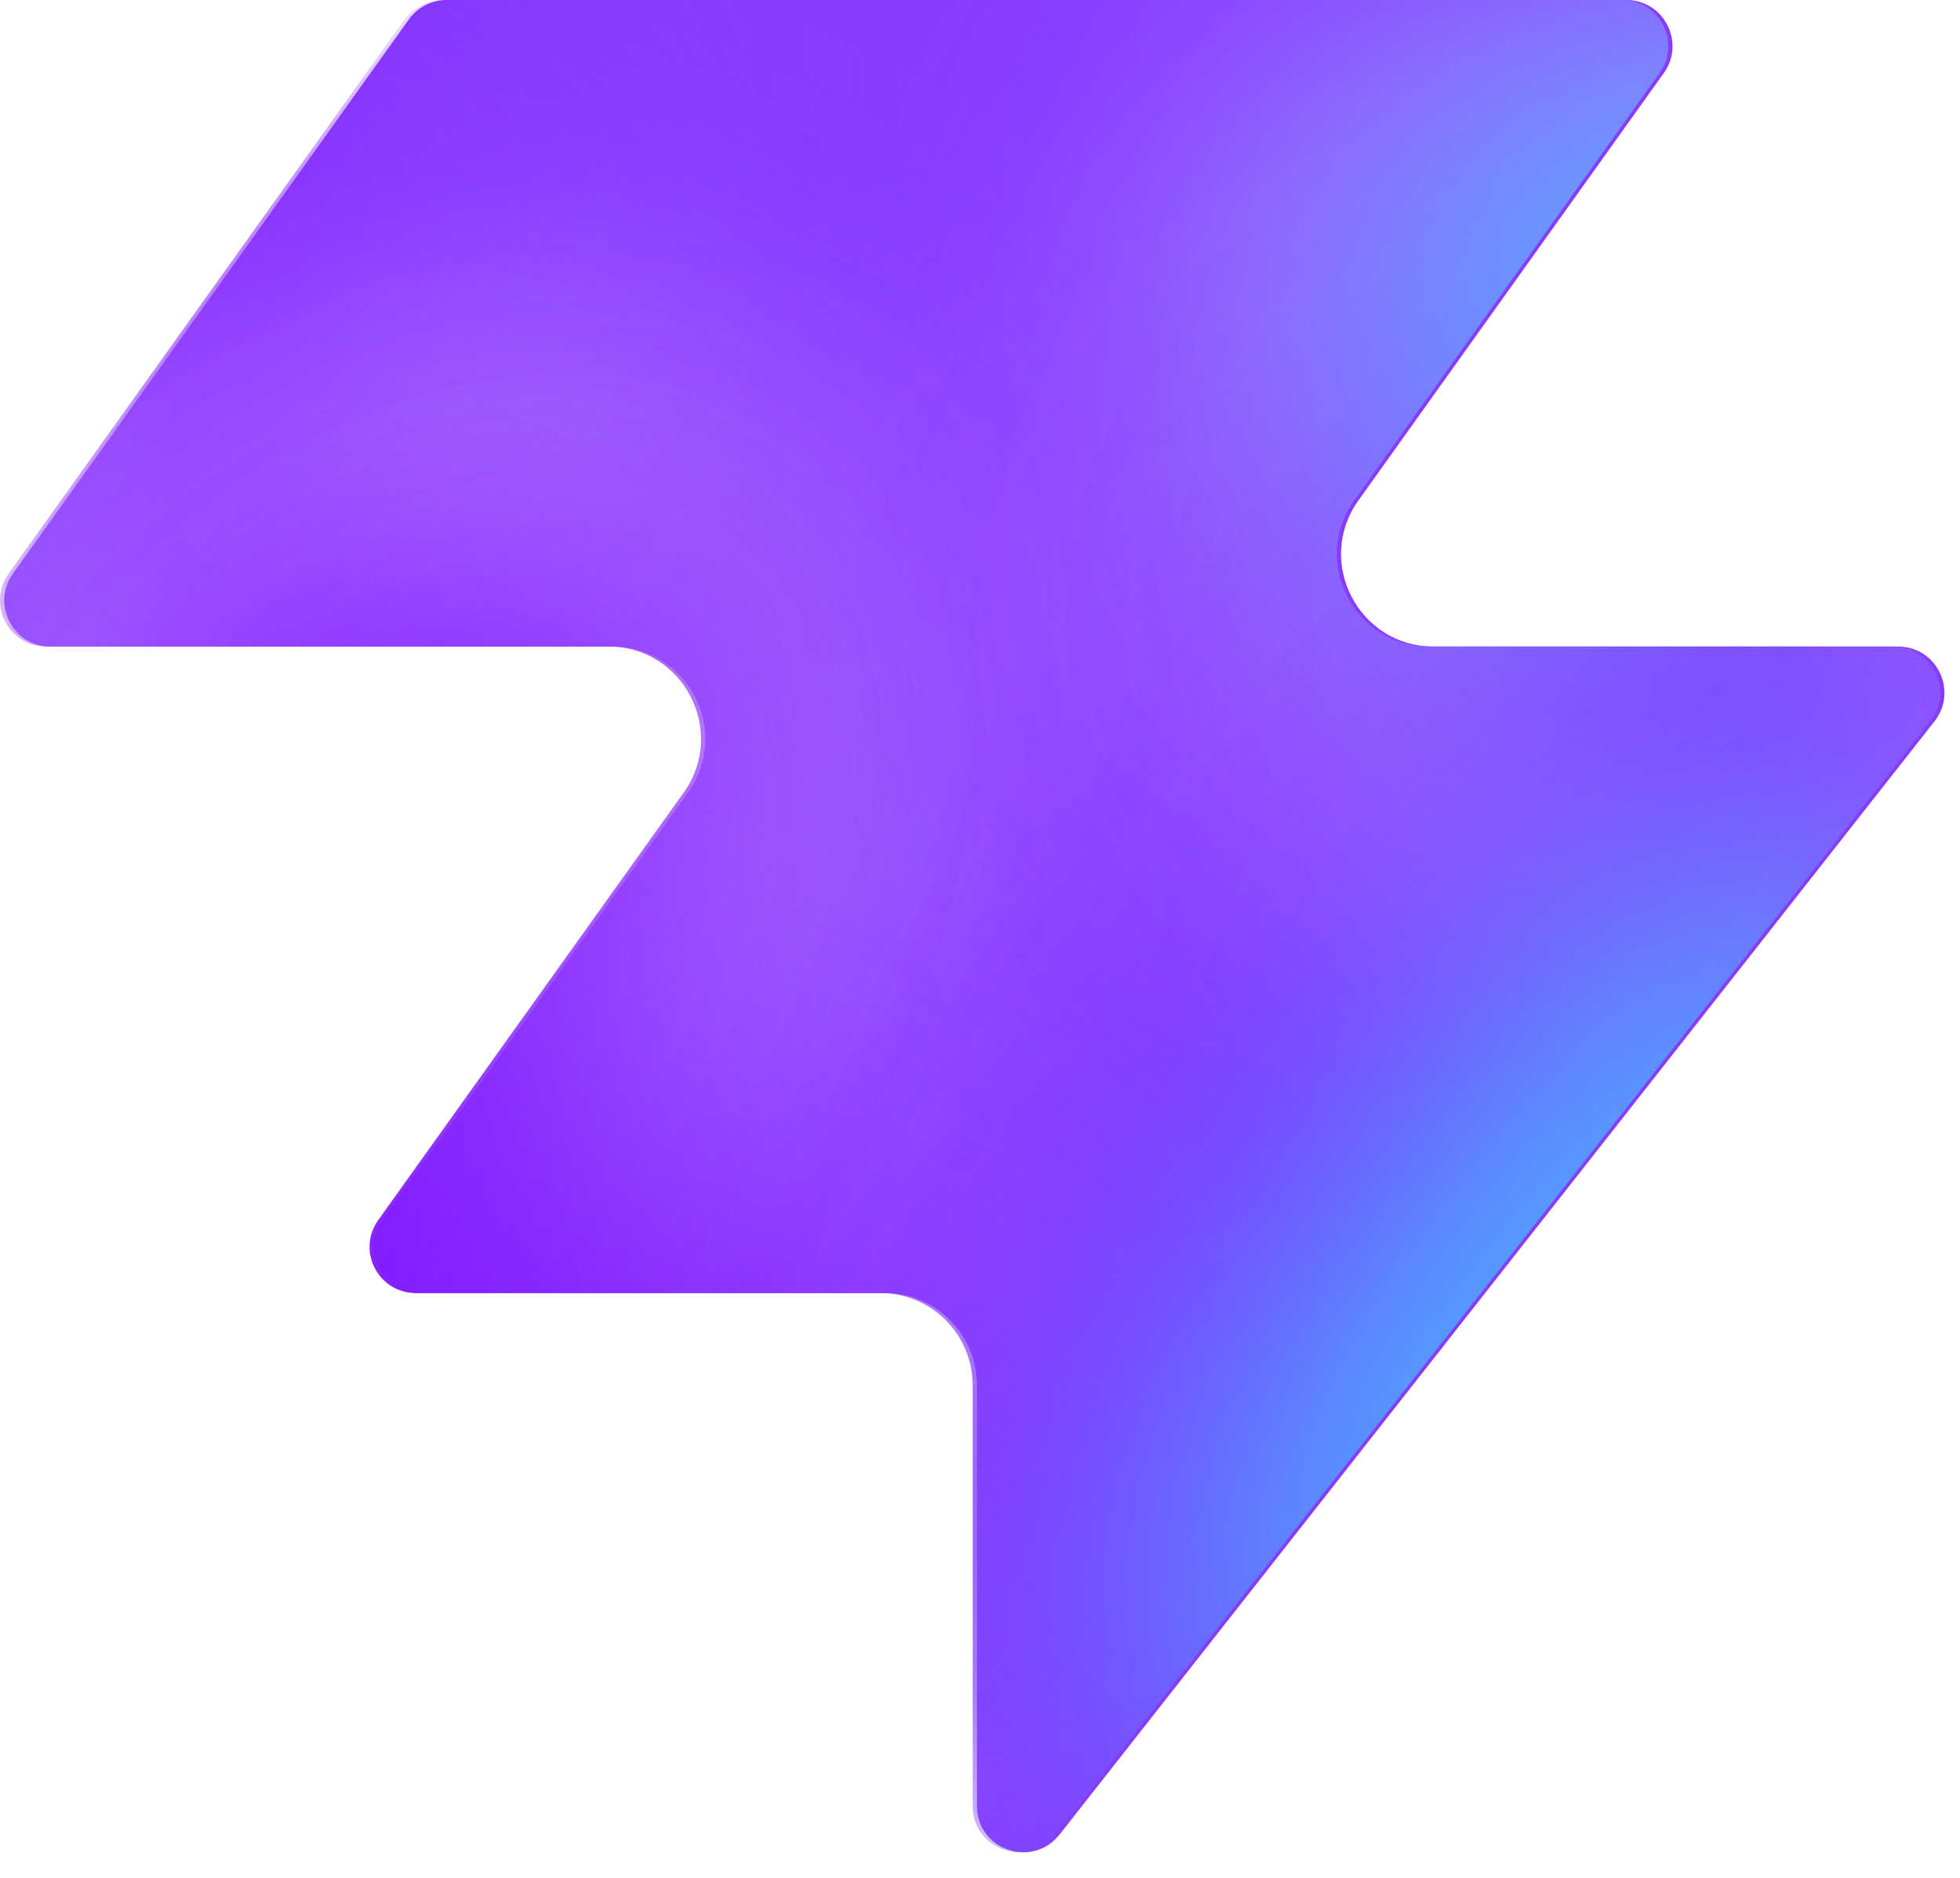
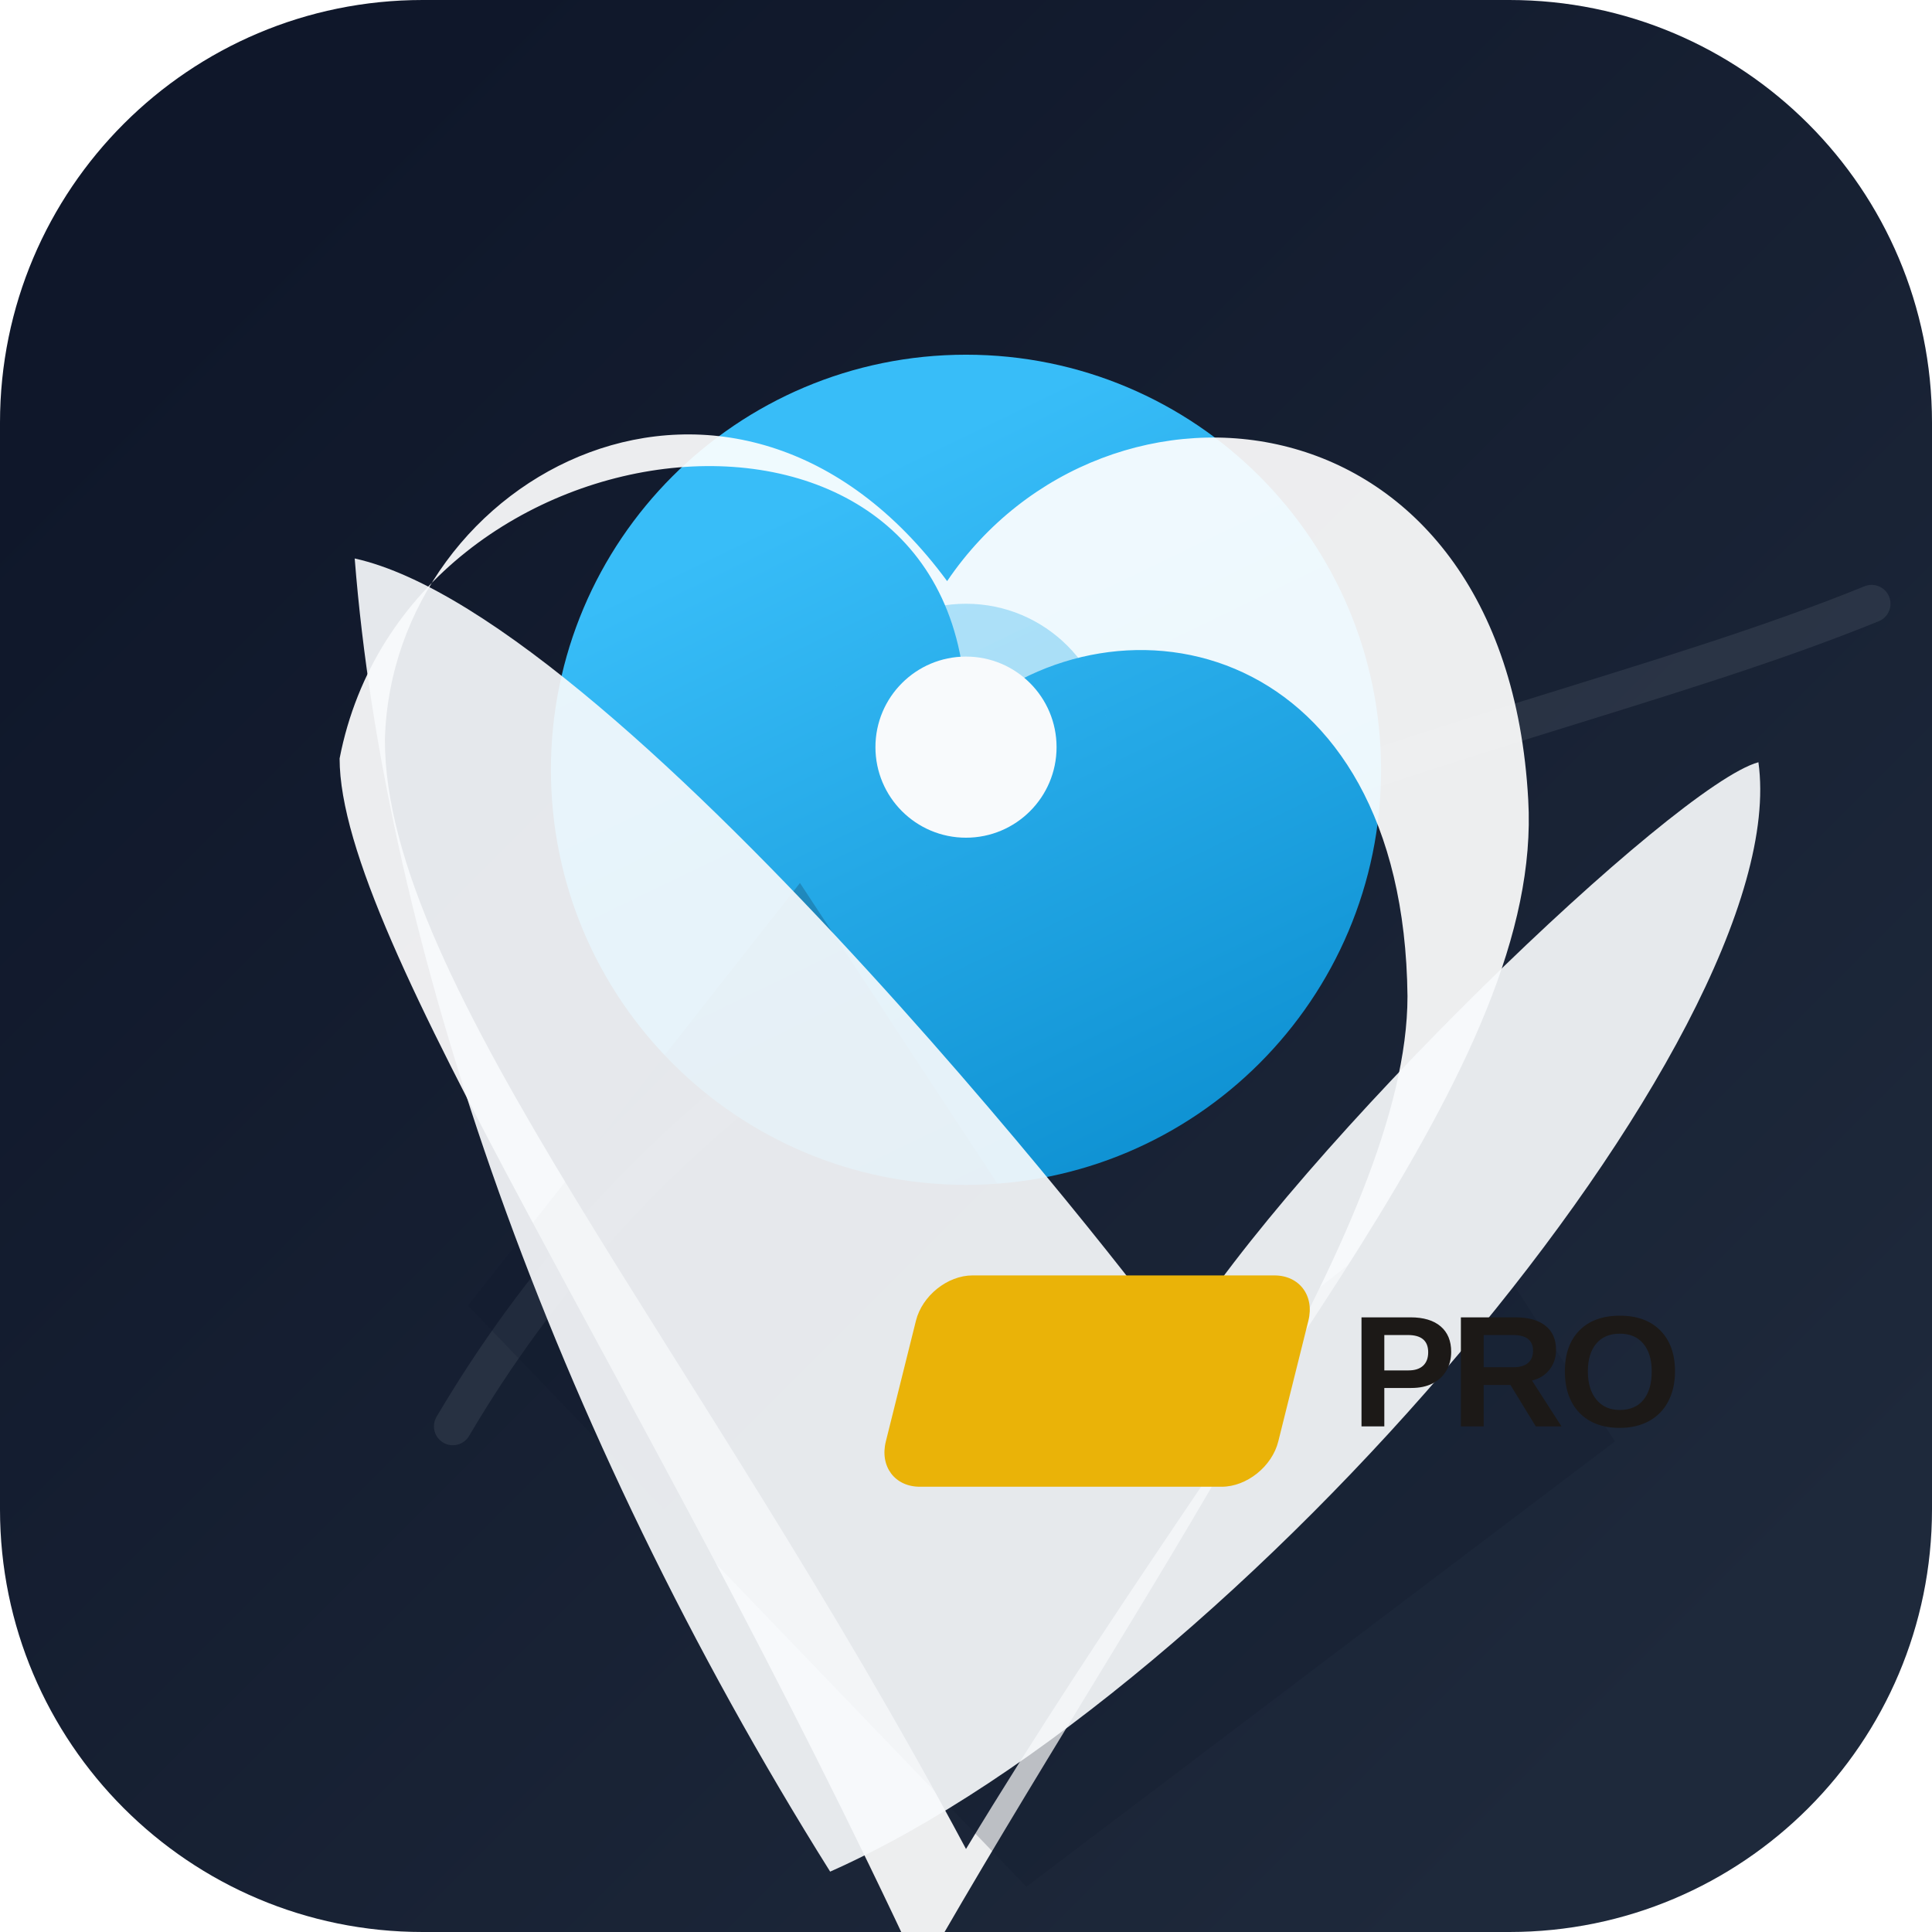
- <svg xmlns="http://www.w3.org/2000/svg" width="48" height="46" fill="none" viewBox="0 0 48 46">
-   <path fill="#863bff" d="M25.946 44.938c-.664.845-2.021.375-2.021-.698V33.937a2.26 2.26 0 0 0-2.262-2.262H10.287c-.92 0-1.456-1.04-.92-1.788l7.48-10.471c1.07-1.497 0-3.578-1.842-3.578H1.237c-.92 0-1.456-1.04-.92-1.788L10.013.474c.214-.297.556-.474.92-.474h28.894c.92 0 1.456 1.04.92 1.788l-7.48 10.471c-1.07 1.498 0 3.579 1.842 3.579h11.377c.943 0 1.473 1.088.89 1.83L25.947 44.94z" style="fill:#863bff;fill:color(display-p3 .525 .23 1);fill-opacity:1" />
-   <mask id="a" width="48" height="46" x="0" y="0" maskUnits="userSpaceOnUse" style="mask-type:alpha">
-     <path fill="#000" d="M25.842 44.938c-.664.844-2.021.375-2.021-.698V33.937a2.26 2.26 0 0 0-2.262-2.262H10.183c-.92 0-1.456-1.04-.92-1.788l7.48-10.471c1.07-1.498 0-3.579-1.842-3.579H1.133c-.92 0-1.456-1.04-.92-1.787L9.91.473c.214-.297.556-.474.92-.474h28.894c.92 0 1.456 1.04.92 1.788l-7.48 10.471c-1.07 1.498 0 3.578 1.842 3.578h11.377c.943 0 1.473 1.088.89 1.832L25.843 44.94z" style="fill:#000;fill-opacity:1" />
-   </mask>
-   <g mask="url(#a)">
-     <g filter="url(#b)">
-       <ellipse cx="5.508" cy="14.704" fill="#ede6ff" rx="5.508" ry="14.704" style="fill:#ede6ff;fill:color(display-p3 .927 .903 1);fill-opacity:1" transform="matrix(.00324 1 1 -.00324 -4.47 31.516)" />
-     </g>
-     <g filter="url(#c)">
-       <ellipse cx="10.399" cy="29.851" fill="#ede6ff" rx="10.399" ry="29.851" style="fill:#ede6ff;fill:color(display-p3 .927 .903 1);fill-opacity:1" transform="matrix(.00324 1 1 -.00324 -39.328 7.883)" />
-     </g>
-     <g filter="url(#d)">
-       <ellipse cx="5.508" cy="30.487" fill="#7e14ff" rx="5.508" ry="30.487" style="fill:#7e14ff;fill:color(display-p3 .492 .077 1);fill-opacity:1" transform="rotate(89.814 -25.913 -14.639)scale(1 -1)" />
-     </g>
-     <g filter="url(#e)">
-       <ellipse cx="5.508" cy="30.599" fill="#7e14ff" rx="5.508" ry="30.599" style="fill:#7e14ff;fill:color(display-p3 .492 .077 1);fill-opacity:1" transform="rotate(89.814 -32.644 -3.334)scale(1 -1)" />
-     </g>
-     <g filter="url(#f)">
-       <ellipse cx="5.508" cy="30.599" fill="#7e14ff" rx="5.508" ry="30.599" style="fill:#7e14ff;fill:color(display-p3 .492 .077 1);fill-opacity:1" transform="matrix(.00324 1 1 -.00324 -34.34 30.47)" />
-     </g>
-     <g filter="url(#g)">
-       <ellipse cx="14.072" cy="22.078" fill="#ede6ff" rx="14.072" ry="22.078" style="fill:#ede6ff;fill:color(display-p3 .927 .903 1);fill-opacity:1" transform="rotate(93.35 24.506 48.493)scale(-1 1)" />
-     </g>
-     <g filter="url(#h)">
-       <ellipse cx="3.47" cy="21.501" fill="#7e14ff" rx="3.47" ry="21.501" style="fill:#7e14ff;fill:color(display-p3 .492 .077 1);fill-opacity:1" transform="rotate(89.009 28.708 47.59)scale(-1 1)" />
-     </g>
-     <g filter="url(#i)">
-       <ellipse cx="3.47" cy="21.501" fill="#7e14ff" rx="3.47" ry="21.501" style="fill:#7e14ff;fill:color(display-p3 .492 .077 1);fill-opacity:1" transform="rotate(89.009 28.708 47.59)scale(-1 1)" />
-     </g>
-     <g filter="url(#j)">
-       <ellipse cx=".387" cy="8.972" fill="#7e14ff" rx="4.407" ry="29.108" style="fill:#7e14ff;fill:color(display-p3 .492 .077 1);fill-opacity:1" transform="rotate(39.51 .387 8.972)" />
-     </g>
-     <g filter="url(#k)">
-       <ellipse cx="47.523" cy="-6.092" fill="#7e14ff" rx="4.407" ry="29.108" style="fill:#7e14ff;fill:color(display-p3 .492 .077 1);fill-opacity:1" transform="rotate(37.892 47.523 -6.092)" />
-     </g>
-     <g filter="url(#l)">
-       <ellipse cx="41.412" cy="6.333" fill="#47bfff" rx="5.971" ry="9.665" style="fill:#47bfff;fill:color(display-p3 .28 .748 1);fill-opacity:1" transform="rotate(37.892 41.412 6.333)" />
-     </g>
-     <g filter="url(#m)">
-       <ellipse cx="-1.879" cy="38.332" fill="#7e14ff" rx="4.407" ry="29.108" style="fill:#7e14ff;fill:color(display-p3 .492 .077 1);fill-opacity:1" transform="rotate(37.892 -1.88 38.332)" />
-     </g>
-     <g filter="url(#n)">
-       <ellipse cx="-1.879" cy="38.332" fill="#7e14ff" rx="4.407" ry="29.108" style="fill:#7e14ff;fill:color(display-p3 .492 .077 1);fill-opacity:1" transform="rotate(37.892 -1.88 38.332)" />
-     </g>
-     <g filter="url(#o)">
-       <ellipse cx="35.651" cy="29.907" fill="#7e14ff" rx="4.407" ry="29.108" style="fill:#7e14ff;fill:color(display-p3 .492 .077 1);fill-opacity:1" transform="rotate(37.892 35.651 29.907)" />
-     </g>
-     <g filter="url(#p)">
-       <ellipse cx="38.418" cy="32.4" fill="#47bfff" rx="5.971" ry="15.297" style="fill:#47bfff;fill:color(display-p3 .28 .748 1);fill-opacity:1" transform="rotate(37.892 38.418 32.4)" />
-     </g>
-   </g>
+ <svg xmlns="http://www.w3.org/2000/svg" viewBox="0 0 512 512" role="img" aria-label="Route Planner">
  <defs>
-     <filter id="b" width="60.045" height="41.654" x="-19.77" y="16.149" color-interpolation-filters="sRGB" filterUnits="userSpaceOnUse">
-       <feFlood flood-opacity="0" result="BackgroundImageFix" />
-       <feBlend in="SourceGraphic" in2="BackgroundImageFix" result="shape" />
-       <feGaussianBlur result="effect1_foregroundBlur_2002_17158" stdDeviation="7.659" />
-     </filter>
-     <filter id="c" width="90.34" height="51.437" x="-54.613" y="-7.533" color-interpolation-filters="sRGB" filterUnits="userSpaceOnUse">
-       <feFlood flood-opacity="0" result="BackgroundImageFix" />
-       <feBlend in="SourceGraphic" in2="BackgroundImageFix" result="shape" />
-       <feGaussianBlur result="effect1_foregroundBlur_2002_17158" stdDeviation="7.659" />
-     </filter>
-     <filter id="d" width="79.355" height="29.4" x="-49.64" y="2.03" color-interpolation-filters="sRGB" filterUnits="userSpaceOnUse">
-       <feFlood flood-opacity="0" result="BackgroundImageFix" />
-       <feBlend in="SourceGraphic" in2="BackgroundImageFix" result="shape" />
-       <feGaussianBlur result="effect1_foregroundBlur_2002_17158" stdDeviation="4.596" />
-     </filter>
-     <filter id="e" width="79.579" height="29.4" x="-45.045" y="20.029" color-interpolation-filters="sRGB" filterUnits="userSpaceOnUse">
-       <feFlood flood-opacity="0" result="BackgroundImageFix" />
-       <feBlend in="SourceGraphic" in2="BackgroundImageFix" result="shape" />
-       <feGaussianBlur result="effect1_foregroundBlur_2002_17158" stdDeviation="4.596" />
-     </filter>
-     <filter id="f" width="79.579" height="29.4" x="-43.513" y="21.178" color-interpolation-filters="sRGB" filterUnits="userSpaceOnUse">
-       <feFlood flood-opacity="0" result="BackgroundImageFix" />
-       <feBlend in="SourceGraphic" in2="BackgroundImageFix" result="shape" />
-       <feGaussianBlur result="effect1_foregroundBlur_2002_17158" stdDeviation="4.596" />
-     </filter>
-     <filter id="g" width="74.749" height="58.852" x="15.756" y="-17.901" color-interpolation-filters="sRGB" filterUnits="userSpaceOnUse">
-       <feFlood flood-opacity="0" result="BackgroundImageFix" />
-       <feBlend in="SourceGraphic" in2="BackgroundImageFix" result="shape" />
-       <feGaussianBlur result="effect1_foregroundBlur_2002_17158" stdDeviation="7.659" />
-     </filter>
-     <filter id="h" width="61.377" height="25.362" x="23.548" y="2.284" color-interpolation-filters="sRGB" filterUnits="userSpaceOnUse">
-       <feFlood flood-opacity="0" result="BackgroundImageFix" />
-       <feBlend in="SourceGraphic" in2="BackgroundImageFix" result="shape" />
-       <feGaussianBlur result="effect1_foregroundBlur_2002_17158" stdDeviation="4.596" />
-     </filter>
-     <filter id="i" width="61.377" height="25.362" x="23.548" y="2.284" color-interpolation-filters="sRGB" filterUnits="userSpaceOnUse">
-       <feFlood flood-opacity="0" result="BackgroundImageFix" />
-       <feBlend in="SourceGraphic" in2="BackgroundImageFix" result="shape" />
-       <feGaussianBlur result="effect1_foregroundBlur_2002_17158" stdDeviation="4.596" />
-     </filter>
-     <filter id="j" width="56.045" height="63.649" x="-27.636" y="-22.853" color-interpolation-filters="sRGB" filterUnits="userSpaceOnUse">
-       <feFlood flood-opacity="0" result="BackgroundImageFix" />
-       <feBlend in="SourceGraphic" in2="BackgroundImageFix" result="shape" />
-       <feGaussianBlur result="effect1_foregroundBlur_2002_17158" stdDeviation="4.596" />
-     </filter>
-     <filter id="k" width="54.814" height="64.646" x="20.116" y="-38.415" color-interpolation-filters="sRGB" filterUnits="userSpaceOnUse">
-       <feFlood flood-opacity="0" result="BackgroundImageFix" />
-       <feBlend in="SourceGraphic" in2="BackgroundImageFix" result="shape" />
-       <feGaussianBlur result="effect1_foregroundBlur_2002_17158" stdDeviation="4.596" />
-     </filter>
-     <filter id="l" width="33.541" height="35.313" x="24.641" y="-11.323" color-interpolation-filters="sRGB" filterUnits="userSpaceOnUse">
-       <feFlood flood-opacity="0" result="BackgroundImageFix" />
-       <feBlend in="SourceGraphic" in2="BackgroundImageFix" result="shape" />
-       <feGaussianBlur result="effect1_foregroundBlur_2002_17158" stdDeviation="4.596" />
-     </filter>
-     <filter id="m" width="54.814" height="64.646" x="-29.286" y="6.009" color-interpolation-filters="sRGB" filterUnits="userSpaceOnUse">
-       <feFlood flood-opacity="0" result="BackgroundImageFix" />
-       <feBlend in="SourceGraphic" in2="BackgroundImageFix" result="shape" />
-       <feGaussianBlur result="effect1_foregroundBlur_2002_17158" stdDeviation="4.596" />
-     </filter>
-     <filter id="n" width="54.814" height="64.646" x="-29.286" y="6.009" color-interpolation-filters="sRGB" filterUnits="userSpaceOnUse">
-       <feFlood flood-opacity="0" result="BackgroundImageFix" />
-       <feBlend in="SourceGraphic" in2="BackgroundImageFix" result="shape" />
-       <feGaussianBlur result="effect1_foregroundBlur_2002_17158" stdDeviation="4.596" />
-     </filter>
-     <filter id="o" width="54.814" height="64.646" x="8.244" y="-2.416" color-interpolation-filters="sRGB" filterUnits="userSpaceOnUse">
-       <feFlood flood-opacity="0" result="BackgroundImageFix" />
-       <feBlend in="SourceGraphic" in2="BackgroundImageFix" result="shape" />
-       <feGaussianBlur result="effect1_foregroundBlur_2002_17158" stdDeviation="4.596" />
-     </filter>
-     <filter id="p" width="39.409" height="43.623" x="18.713" y="10.588" color-interpolation-filters="sRGB" filterUnits="userSpaceOnUse">
-       <feFlood flood-opacity="0" result="BackgroundImageFix" />
-       <feBlend in="SourceGraphic" in2="BackgroundImageFix" result="shape" />
-       <feGaussianBlur result="effect1_foregroundBlur_2002_17158" stdDeviation="4.596" />
-     </filter>
+     <linearGradient id="bg" x1="64" y1="64" x2="448" y2="448" gradientUnits="userSpaceOnUse">
+       <stop stop-color="#0f172a" />
+       <stop offset="1" stop-color="#1e293b" />
+     </linearGradient>
+     <linearGradient id="pin" x1="200" y1="140" x2="312" y2="372" gradientUnits="userSpaceOnUse">
+       <stop stop-color="#38bdf8" />
+       <stop offset="1" stop-color="#0284c7" />
+     </linearGradient>
+     <linearGradient id="strap" x1="160" y1="320" x2="380" y2="360">
+       <stop stop-color="#f8fafc" stop-opacity="0.92" />
+       <stop offset="1" stop-color="#cbd5e1" stop-opacity="0.82" />
+     </linearGradient>
+     <linearGradient id="pro" x1="316" y1="328" x2="400" y2="412">
+       <stop stop-color="#eab308" />
+       <stop offset="1" stop-color="#ca8a04" />
+     </linearGradient>
  </defs>
+   <rect width="512" height="512" rx="112" ry="112" fill="url(#bg)" />
+   <path fill="none" stroke="rgba(248,250,252,0.08)" stroke-width="10" stroke-linecap="round" d="M120 378c92-156 268-174 376-218" />
+   <circle cx="256" cy="204" r="110" fill="url(#pin)" />
+   <path fill="rgba(255,255,255,0.92)" fill-rule="evenodd" d="M251 154c42-62 148-52 154 58 4 70-74 154-149 278-71-133-154-229-154-294 2-71 93-118 149-42Zm5 36c41-36 116-20 117 74 0 61-71 157-129 259-73-157-154-274-154-322 18-93 166-109 166-11Z" />
+   <circle cx="256" cy="198" r="38" fill="url(#pin)" opacity="0.35" />
+   <circle cx="256" cy="198" r="24" fill="#f8fafc" />
+   <path fill="#0f172a" d="m316 368 68-54 44 68-156 118-148-154 88-112 88 134Z" opacity="0.22" />
+   <path fill="url(#strap)" d="M312 356c32-52 132-148 154-154 10 72-138 246-246 294-74-118-118-246-126-348 72 16 218 206 218 208Z" />
+   <rect transform="skewX(-14)" x="330" y="338" width="104" height="56" rx="12" ry="12" fill="url(#pro)" />
+   <text x="358" y="378" fill="#1c1917" font-family="system-ui,Segoe UI,Arial,sans-serif" font-weight="850" font-size="42" letter-spacing="-0.04em">
+     PRO
+   </text>
</svg>
